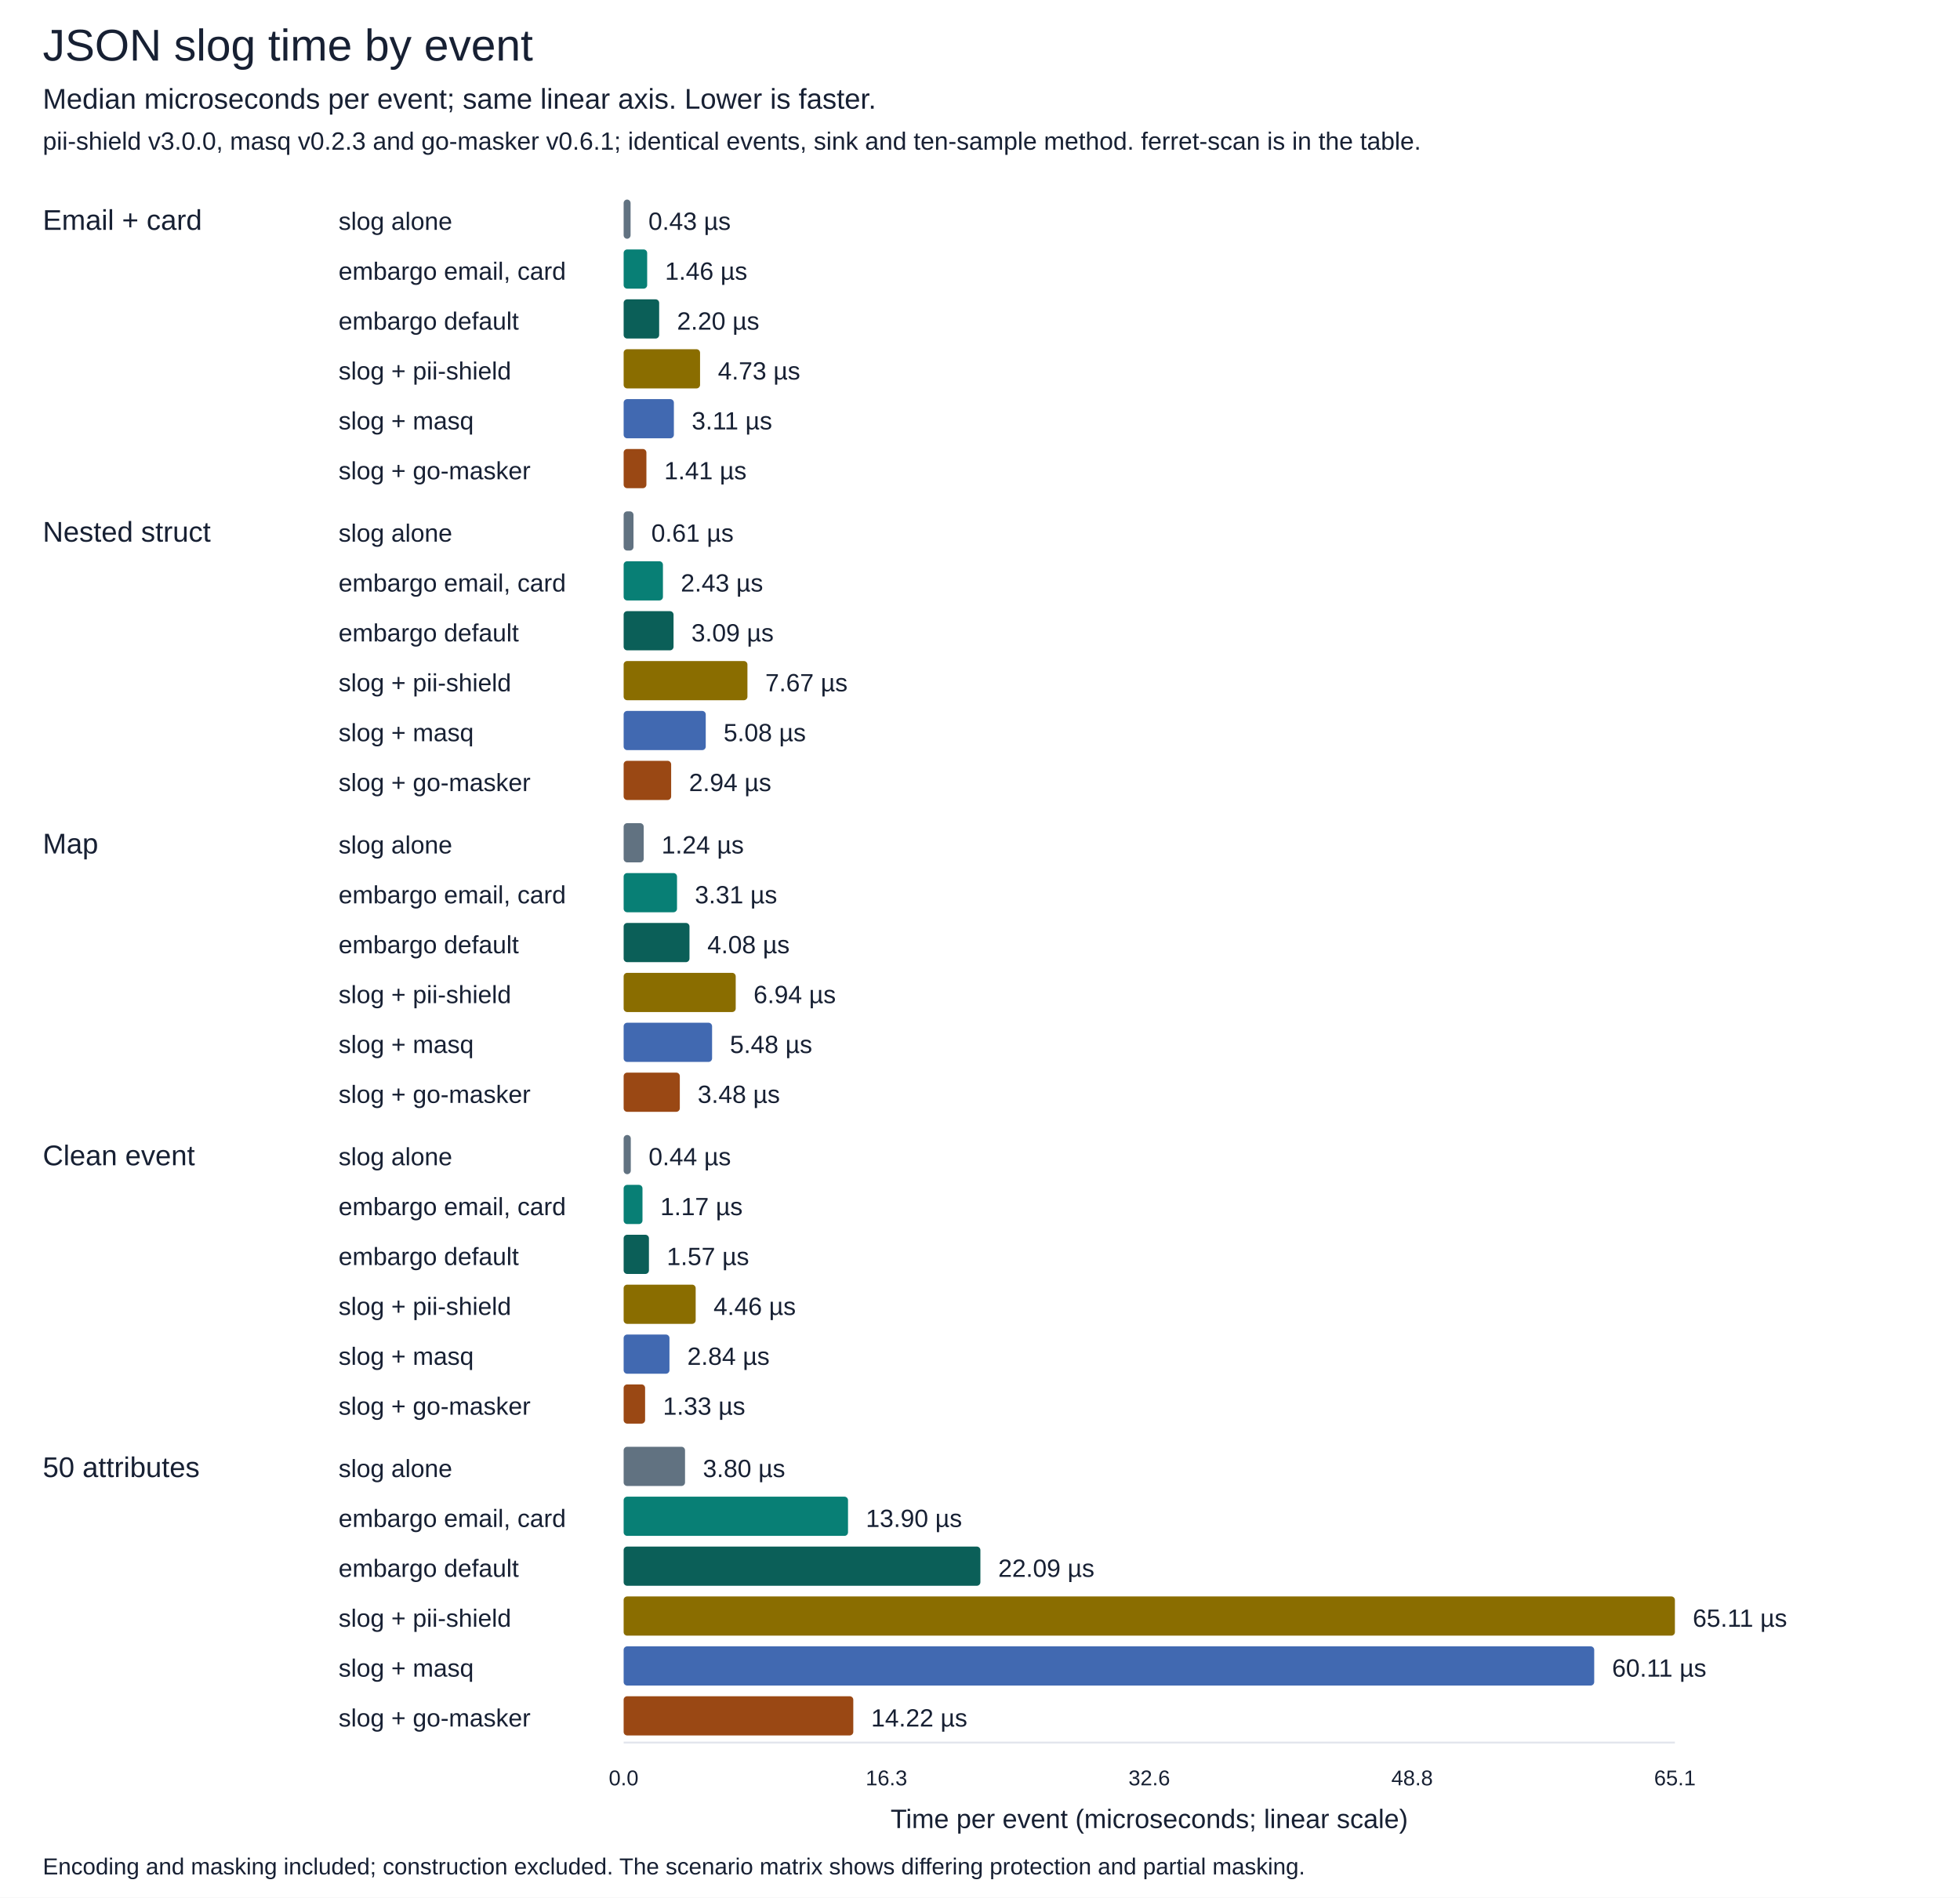
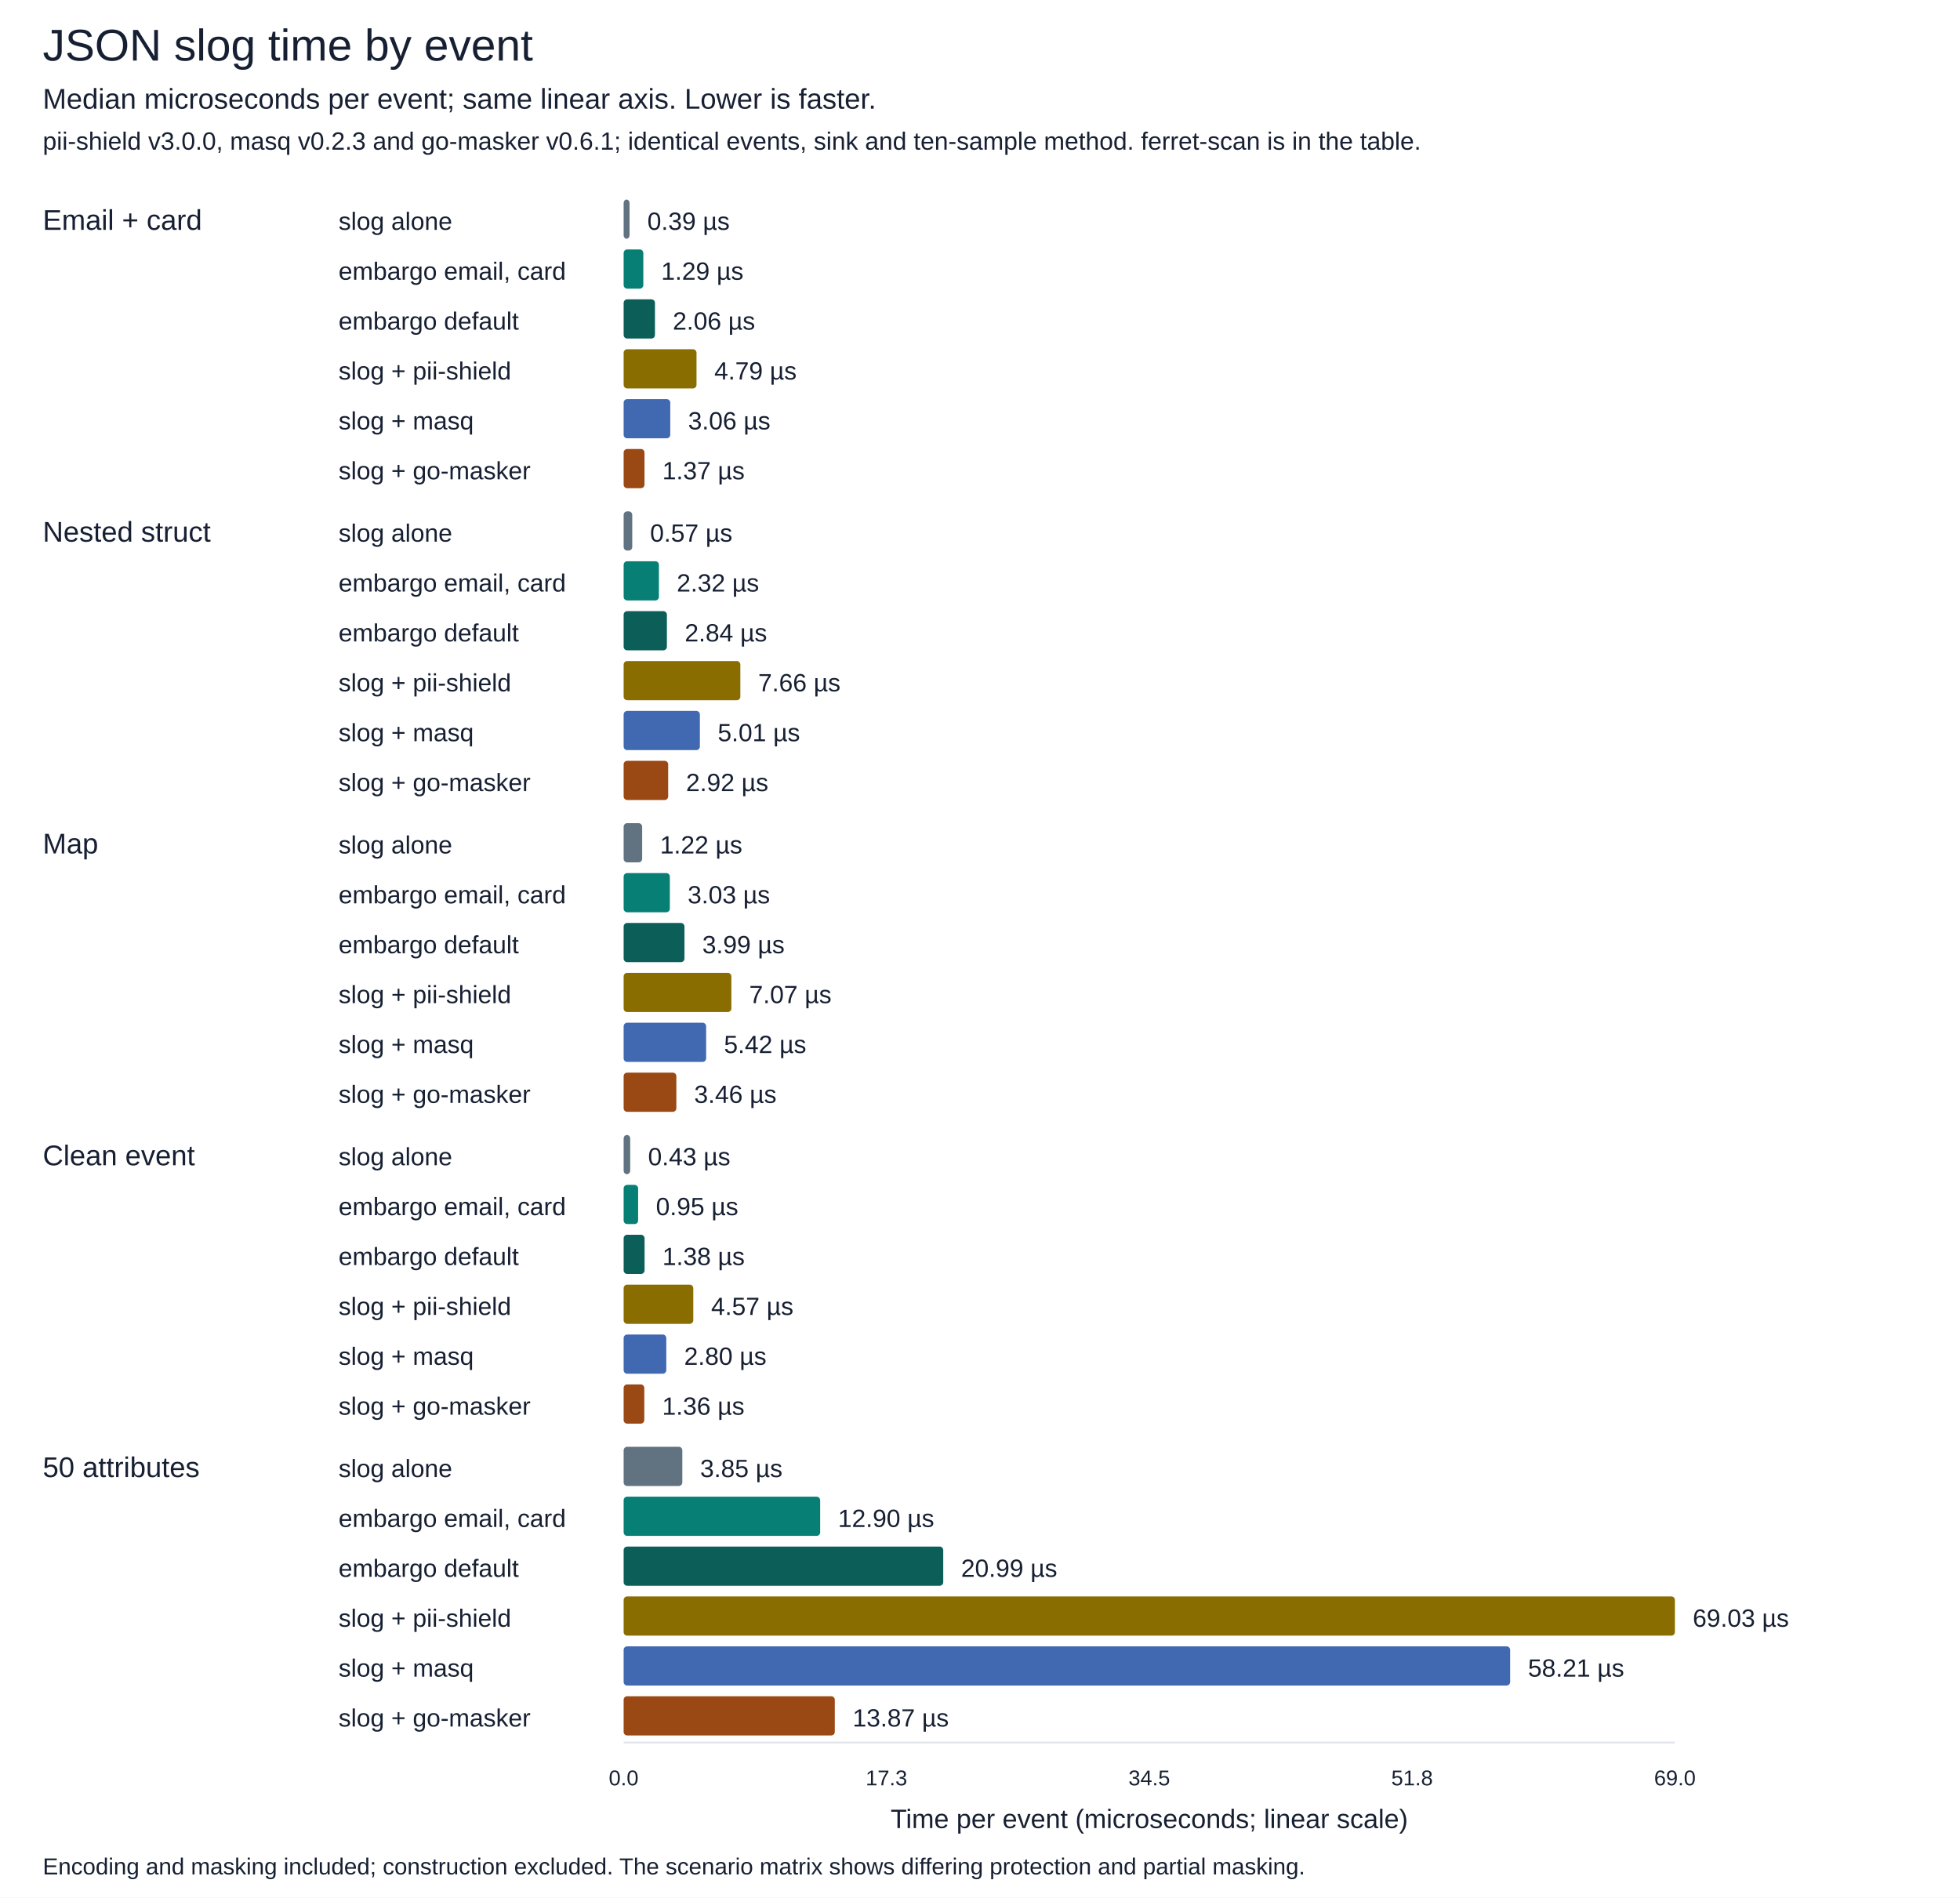
<svg xmlns="http://www.w3.org/2000/svg" width="1100" height="1065" viewBox="0 0 1100 1065" role="img">
  <rect width="100%" height="100%" fill="white" />
  <g font-family="Arial, sans-serif" font-size="15" fill="#172033">
    <text x="24" y="34" font-size="25" fill="#172033" text-anchor="start">JSON slog time by event</text>
    <text x="24" y="61" font-size="16" fill="#172033" text-anchor="start">Median microseconds per event; same linear axis. Lower is faster.</text>
    <text x="24" y="84" font-size="14" fill="#172033" text-anchor="start">pii-shield v3.0.0, masq v0.2.3 and go-masker v0.6.1; identical events, sink and ten-sample method. ferret-scan is in the table.</text>
    <text x="24" y="129" font-size="16" fill="#172033" text-anchor="start">Email + card</text>
    <text x="190" y="129" font-size="14" fill="#172033" text-anchor="start">slog alone</text>
-     <rect x="350" y="112" width="3.90" height="22" rx="2" fill="#617281" />
-     <text x="363.9" y="129" font-size="14" fill="#172033" text-anchor="start">0.43 µs</text>
+     <rect x="350" y="112" width="3.32" height="22" rx="2" fill="#617281" />
+     <text x="363.32" y="129" font-size="14" fill="#172033" text-anchor="start">0.39 µs</text>
    <text x="190" y="157" font-size="14" fill="#172033" text-anchor="start">embargo email, card</text>
-     <rect x="350" y="140" width="13.21" height="22" rx="2" fill="#087f75" />
-     <text x="373.21" y="157" font-size="14" fill="#172033" text-anchor="start">1.46 µs</text>
+     <rect x="350" y="140" width="11.05" height="22" rx="2" fill="#087f75" />
+     <text x="371.05" y="157" font-size="14" fill="#172033" text-anchor="start">1.29 µs</text>
    <text x="190" y="185" font-size="14" fill="#172033" text-anchor="start">embargo default</text>
-     <rect x="350" y="168" width="19.94" height="22" rx="2" fill="#0b5f58" />
-     <text x="379.94" y="185" font-size="14" fill="#172033" text-anchor="start">2.20 µs</text>
+     <rect x="350" y="168" width="17.58" height="22" rx="2" fill="#0b5f58" />
+     <text x="377.58" y="185" font-size="14" fill="#172033" text-anchor="start">2.06 µs</text>
    <text x="190" y="213" font-size="14" fill="#172033" text-anchor="start">slog + pii-shield</text>
-     <rect x="350" y="196" width="42.89" height="22" rx="2" fill="#8a6d00" />
-     <text x="402.89" y="213" font-size="14" fill="#172033" text-anchor="start">4.73 µs</text>
+     <rect x="350" y="196" width="40.90" height="22" rx="2" fill="#8a6d00" />
+     <text x="400.9" y="213" font-size="14" fill="#172033" text-anchor="start">4.79 µs</text>
    <text x="190" y="241" font-size="14" fill="#172033" text-anchor="start">slog + masq</text>
-     <rect x="350" y="224" width="28.20" height="22" rx="2" fill="#4169b1" />
-     <text x="388.2" y="241" font-size="14" fill="#172033" text-anchor="start">3.11 µs</text>
+     <rect x="350" y="224" width="26.17" height="22" rx="2" fill="#4169b1" />
+     <text x="386.17" y="241" font-size="14" fill="#172033" text-anchor="start">3.06 µs</text>
    <text x="190" y="269" font-size="14" fill="#172033" text-anchor="start">slog + go-masker</text>
-     <rect x="350" y="252" width="12.78" height="22" rx="2" fill="#9a4814" />
-     <text x="372.78" y="269" font-size="14" fill="#172033" text-anchor="start">1.41 µs</text>
+     <rect x="350" y="252" width="11.71" height="22" rx="2" fill="#9a4814" />
+     <text x="371.71" y="269" font-size="14" fill="#172033" text-anchor="start">1.37 µs</text>
    <text x="24" y="304" font-size="16" fill="#172033" text-anchor="start">Nested struct</text>
    <text x="190" y="304" font-size="14" fill="#172033" text-anchor="start">slog alone</text>
-     <rect x="350" y="287" width="5.53" height="22" rx="2" fill="#617281" />
-     <text x="365.53" y="304" font-size="14" fill="#172033" text-anchor="start">0.61 µs</text>
+     <rect x="350" y="287" width="4.84" height="22" rx="2" fill="#617281" />
+     <text x="364.84" y="304" font-size="14" fill="#172033" text-anchor="start">0.57 µs</text>
    <text x="190" y="332" font-size="14" fill="#172033" text-anchor="start">embargo email, card</text>
-     <rect x="350" y="315" width="22.06" height="22" rx="2" fill="#087f75" />
-     <text x="382.06" y="332" font-size="14" fill="#172033" text-anchor="start">2.43 µs</text>
+     <rect x="350" y="315" width="19.80" height="22" rx="2" fill="#087f75" />
+     <text x="379.8" y="332" font-size="14" fill="#172033" text-anchor="start">2.32 µs</text>
    <text x="190" y="360" font-size="14" fill="#172033" text-anchor="start">embargo default</text>
-     <rect x="350" y="343" width="28.01" height="22" rx="2" fill="#0b5f58" />
-     <text x="388.01" y="360" font-size="14" fill="#172033" text-anchor="start">3.09 µs</text>
+     <rect x="350" y="343" width="24.28" height="22" rx="2" fill="#0b5f58" />
+     <text x="384.28" y="360" font-size="14" fill="#172033" text-anchor="start">2.84 µs</text>
    <text x="190" y="388" font-size="14" fill="#172033" text-anchor="start">slog + pii-shield</text>
-     <rect x="350" y="371" width="69.48" height="22" rx="2" fill="#8a6d00" />
-     <text x="429.48" y="388" font-size="14" fill="#172033" text-anchor="start">7.67 µs</text>
+     <rect x="350" y="371" width="65.50" height="22" rx="2" fill="#8a6d00" />
+     <text x="425.5" y="388" font-size="14" fill="#172033" text-anchor="start">7.66 µs</text>
    <text x="190" y="416" font-size="14" fill="#172033" text-anchor="start">slog + masq</text>
-     <rect x="350" y="399" width="46.08" height="22" rx="2" fill="#4169b1" />
-     <text x="406.08" y="416" font-size="14" fill="#172033" text-anchor="start">5.08 µs</text>
+     <rect x="350" y="399" width="42.79" height="22" rx="2" fill="#4169b1" />
+     <text x="402.79" y="416" font-size="14" fill="#172033" text-anchor="start">5.01 µs</text>
    <text x="190" y="444" font-size="14" fill="#172033" text-anchor="start">slog + go-masker</text>
-     <rect x="350" y="427" width="26.67" height="22" rx="2" fill="#9a4814" />
-     <text x="386.67" y="444" font-size="14" fill="#172033" text-anchor="start">2.94 µs</text>
+     <rect x="350" y="427" width="25.00" height="22" rx="2" fill="#9a4814" />
+     <text x="385.0" y="444" font-size="14" fill="#172033" text-anchor="start">2.92 µs</text>
    <text x="24" y="479" font-size="16" fill="#172033" text-anchor="start">Map</text>
    <text x="190" y="479" font-size="14" fill="#172033" text-anchor="start">slog alone</text>
-     <rect x="350" y="462" width="11.26" height="22" rx="2" fill="#617281" />
-     <text x="371.26" y="479" font-size="14" fill="#172033" text-anchor="start">1.24 µs</text>
+     <rect x="350" y="462" width="10.40" height="22" rx="2" fill="#617281" />
+     <text x="370.4" y="479" font-size="14" fill="#172033" text-anchor="start">1.22 µs</text>
    <text x="190" y="507" font-size="14" fill="#172033" text-anchor="start">embargo email, card</text>
-     <rect x="350" y="490" width="29.96" height="22" rx="2" fill="#087f75" />
-     <text x="389.96" y="507" font-size="14" fill="#172033" text-anchor="start">3.31 µs</text>
+     <rect x="350" y="490" width="25.93" height="22" rx="2" fill="#087f75" />
+     <text x="385.93" y="507" font-size="14" fill="#172033" text-anchor="start">3.03 µs</text>
    <text x="190" y="535" font-size="14" fill="#172033" text-anchor="start">embargo default</text>
-     <rect x="350" y="518" width="36.96" height="22" rx="2" fill="#0b5f58" />
-     <text x="396.96" y="535" font-size="14" fill="#172033" text-anchor="start">4.08 µs</text>
+     <rect x="350" y="518" width="34.14" height="22" rx="2" fill="#0b5f58" />
+     <text x="394.14" y="535" font-size="14" fill="#172033" text-anchor="start">3.99 µs</text>
    <text x="190" y="563" font-size="14" fill="#172033" text-anchor="start">slog + pii-shield</text>
-     <rect x="350" y="546" width="62.90" height="22" rx="2" fill="#8a6d00" />
-     <text x="422.9" y="563" font-size="14" fill="#172033" text-anchor="start">6.94 µs</text>
+     <rect x="350" y="546" width="60.46" height="22" rx="2" fill="#8a6d00" />
+     <text x="420.46" y="563" font-size="14" fill="#172033" text-anchor="start">7.07 µs</text>
    <text x="190" y="591" font-size="14" fill="#172033" text-anchor="start">slog + masq</text>
-     <rect x="350" y="574" width="49.64" height="22" rx="2" fill="#4169b1" />
-     <text x="409.64" y="591" font-size="14" fill="#172033" text-anchor="start">5.48 µs</text>
+     <rect x="350" y="574" width="46.30" height="22" rx="2" fill="#4169b1" />
+     <text x="406.3" y="591" font-size="14" fill="#172033" text-anchor="start">5.42 µs</text>
    <text x="190" y="619" font-size="14" fill="#172033" text-anchor="start">slog + go-masker</text>
-     <rect x="350" y="602" width="31.53" height="22" rx="2" fill="#9a4814" />
-     <text x="391.53" y="619" font-size="14" fill="#172033" text-anchor="start">3.48 µs</text>
+     <rect x="350" y="602" width="29.59" height="22" rx="2" fill="#9a4814" />
+     <text x="389.59" y="619" font-size="14" fill="#172033" text-anchor="start">3.46 µs</text>
    <text x="24" y="654" font-size="16" fill="#172033" text-anchor="start">Clean event</text>
    <text x="190" y="654" font-size="14" fill="#172033" text-anchor="start">slog alone</text>
-     <rect x="350" y="637" width="4.02" height="22" rx="2" fill="#617281" />
-     <text x="364.02" y="654" font-size="14" fill="#172033" text-anchor="start">0.44 µs</text>
+     <rect x="350" y="637" width="3.69" height="22" rx="2" fill="#617281" />
+     <text x="363.69" y="654" font-size="14" fill="#172033" text-anchor="start">0.43 µs</text>
    <text x="190" y="682" font-size="14" fill="#172033" text-anchor="start">embargo email, card</text>
-     <rect x="350" y="665" width="10.58" height="22" rx="2" fill="#087f75" />
-     <text x="370.58" y="682" font-size="14" fill="#172033" text-anchor="start">1.17 µs</text>
+     <rect x="350" y="665" width="8.13" height="22" rx="2" fill="#087f75" />
+     <text x="368.13" y="682" font-size="14" fill="#172033" text-anchor="start">0.95 µs</text>
    <text x="190" y="710" font-size="14" fill="#172033" text-anchor="start">embargo default</text>
-     <rect x="350" y="693" width="14.20" height="22" rx="2" fill="#0b5f58" />
-     <text x="374.2" y="710" font-size="14" fill="#172033" text-anchor="start">1.57 µs</text>
+     <rect x="350" y="693" width="11.75" height="22" rx="2" fill="#0b5f58" />
+     <text x="371.75" y="710" font-size="14" fill="#172033" text-anchor="start">1.38 µs</text>
    <text x="190" y="738" font-size="14" fill="#172033" text-anchor="start">slog + pii-shield</text>
-     <rect x="350" y="721" width="40.43" height="22" rx="2" fill="#8a6d00" />
-     <text x="400.43" y="738" font-size="14" fill="#172033" text-anchor="start">4.46 µs</text>
+     <rect x="350" y="721" width="39.09" height="22" rx="2" fill="#8a6d00" />
+     <text x="399.09" y="738" font-size="14" fill="#172033" text-anchor="start">4.57 µs</text>
    <text x="190" y="766" font-size="14" fill="#172033" text-anchor="start">slog + masq</text>
-     <rect x="350" y="749" width="25.72" height="22" rx="2" fill="#4169b1" />
-     <text x="385.72" y="766" font-size="14" fill="#172033" text-anchor="start">2.84 µs</text>
+     <rect x="350" y="749" width="23.95" height="22" rx="2" fill="#4169b1" />
+     <text x="383.95" y="766" font-size="14" fill="#172033" text-anchor="start">2.80 µs</text>
    <text x="190" y="794" font-size="14" fill="#172033" text-anchor="start">slog + go-masker</text>
-     <rect x="350" y="777" width="12.05" height="22" rx="2" fill="#9a4814" />
-     <text x="372.05" y="794" font-size="14" fill="#172033" text-anchor="start">1.33 µs</text>
+     <rect x="350" y="777" width="11.60" height="22" rx="2" fill="#9a4814" />
+     <text x="371.6" y="794" font-size="14" fill="#172033" text-anchor="start">1.36 µs</text>
    <text x="24" y="829" font-size="16" fill="#172033" text-anchor="start">50 attributes</text>
    <text x="190" y="829" font-size="14" fill="#172033" text-anchor="start">slog alone</text>
-     <rect x="350" y="812" width="34.46" height="22" rx="2" fill="#617281" />
-     <text x="394.46" y="829" font-size="14" fill="#172033" text-anchor="start">3.80 µs</text>
+     <rect x="350" y="812" width="32.94" height="22" rx="2" fill="#617281" />
+     <text x="392.94" y="829" font-size="14" fill="#172033" text-anchor="start">3.85 µs</text>
    <text x="190" y="857" font-size="14" fill="#172033" text-anchor="start">embargo email, card</text>
-     <rect x="350" y="840" width="125.93" height="22" rx="2" fill="#087f75" />
-     <text x="485.93" y="857" font-size="14" fill="#172033" text-anchor="start">13.90 µs</text>
+     <rect x="350" y="840" width="110.30" height="22" rx="2" fill="#087f75" />
+     <text x="470.3" y="857" font-size="14" fill="#172033" text-anchor="start">12.90 µs</text>
    <text x="190" y="885" font-size="14" fill="#172033" text-anchor="start">embargo default</text>
-     <rect x="350" y="868" width="200.22" height="22" rx="2" fill="#0b5f58" />
-     <text x="560.22" y="885" font-size="14" fill="#172033" text-anchor="start">22.09 µs</text>
+     <rect x="350" y="868" width="179.37" height="22" rx="2" fill="#0b5f58" />
+     <text x="539.37" y="885" font-size="14" fill="#172033" text-anchor="start">20.99 µs</text>
    <text x="190" y="913" font-size="14" fill="#172033" text-anchor="start">slog + pii-shield</text>
    <rect x="350" y="896" width="590.00" height="22" rx="2" fill="#8a6d00" />
-     <text x="950.0" y="913" font-size="14" fill="#172033" text-anchor="start">65.11 µs</text>
+     <text x="950.0" y="913" font-size="14" fill="#172033" text-anchor="start">69.03 µs</text>
    <text x="190" y="941" font-size="14" fill="#172033" text-anchor="start">slog + masq</text>
-     <rect x="350" y="924" width="544.71" height="22" rx="2" fill="#4169b1" />
-     <text x="904.71" y="941" font-size="14" fill="#172033" text-anchor="start">60.11 µs</text>
+     <rect x="350" y="924" width="497.53" height="22" rx="2" fill="#4169b1" />
+     <text x="857.53" y="941" font-size="14" fill="#172033" text-anchor="start">58.21 µs</text>
    <text x="190" y="969" font-size="14" fill="#172033" text-anchor="start">slog + go-masker</text>
-     <rect x="350" y="952" width="128.89" height="22" rx="2" fill="#9a4814" />
-     <text x="488.89" y="969" font-size="14" fill="#172033" text-anchor="start">14.22 µs</text>
+     <rect x="350" y="952" width="118.51" height="22" rx="2" fill="#9a4814" />
+     <text x="478.51" y="969" font-size="14" fill="#172033" text-anchor="start">13.87 µs</text>
    <path d="M350,978 L940,978" stroke="#e1e5ec" />
    <text x="350.0" y="1002" font-size="12" fill="#172033" text-anchor="middle">0.0</text>
-     <text x="497.5" y="1002" font-size="12" fill="#172033" text-anchor="middle">16.3</text>
-     <text x="645.0" y="1002" font-size="12" fill="#172033" text-anchor="middle">32.6</text>
-     <text x="792.5" y="1002" font-size="12" fill="#172033" text-anchor="middle">48.8</text>
-     <text x="940.0" y="1002" font-size="12" fill="#172033" text-anchor="middle">65.1</text>
+     <text x="497.5" y="1002" font-size="12" fill="#172033" text-anchor="middle">17.3</text>
+     <text x="645.0" y="1002" font-size="12" fill="#172033" text-anchor="middle">34.5</text>
+     <text x="792.5" y="1002" font-size="12" fill="#172033" text-anchor="middle">51.8</text>
+     <text x="940.0" y="1002" font-size="12" fill="#172033" text-anchor="middle">69.0</text>
    <text x="645" y="1026" font-size="15" fill="#172033" text-anchor="middle">Time per event (microseconds; linear scale)</text>
    <text x="24" y="1052" font-size="13" fill="#172033" text-anchor="start">Encoding and masking included; construction excluded. The scenario matrix shows differing protection and partial masking.</text>
  </g>
</svg>
